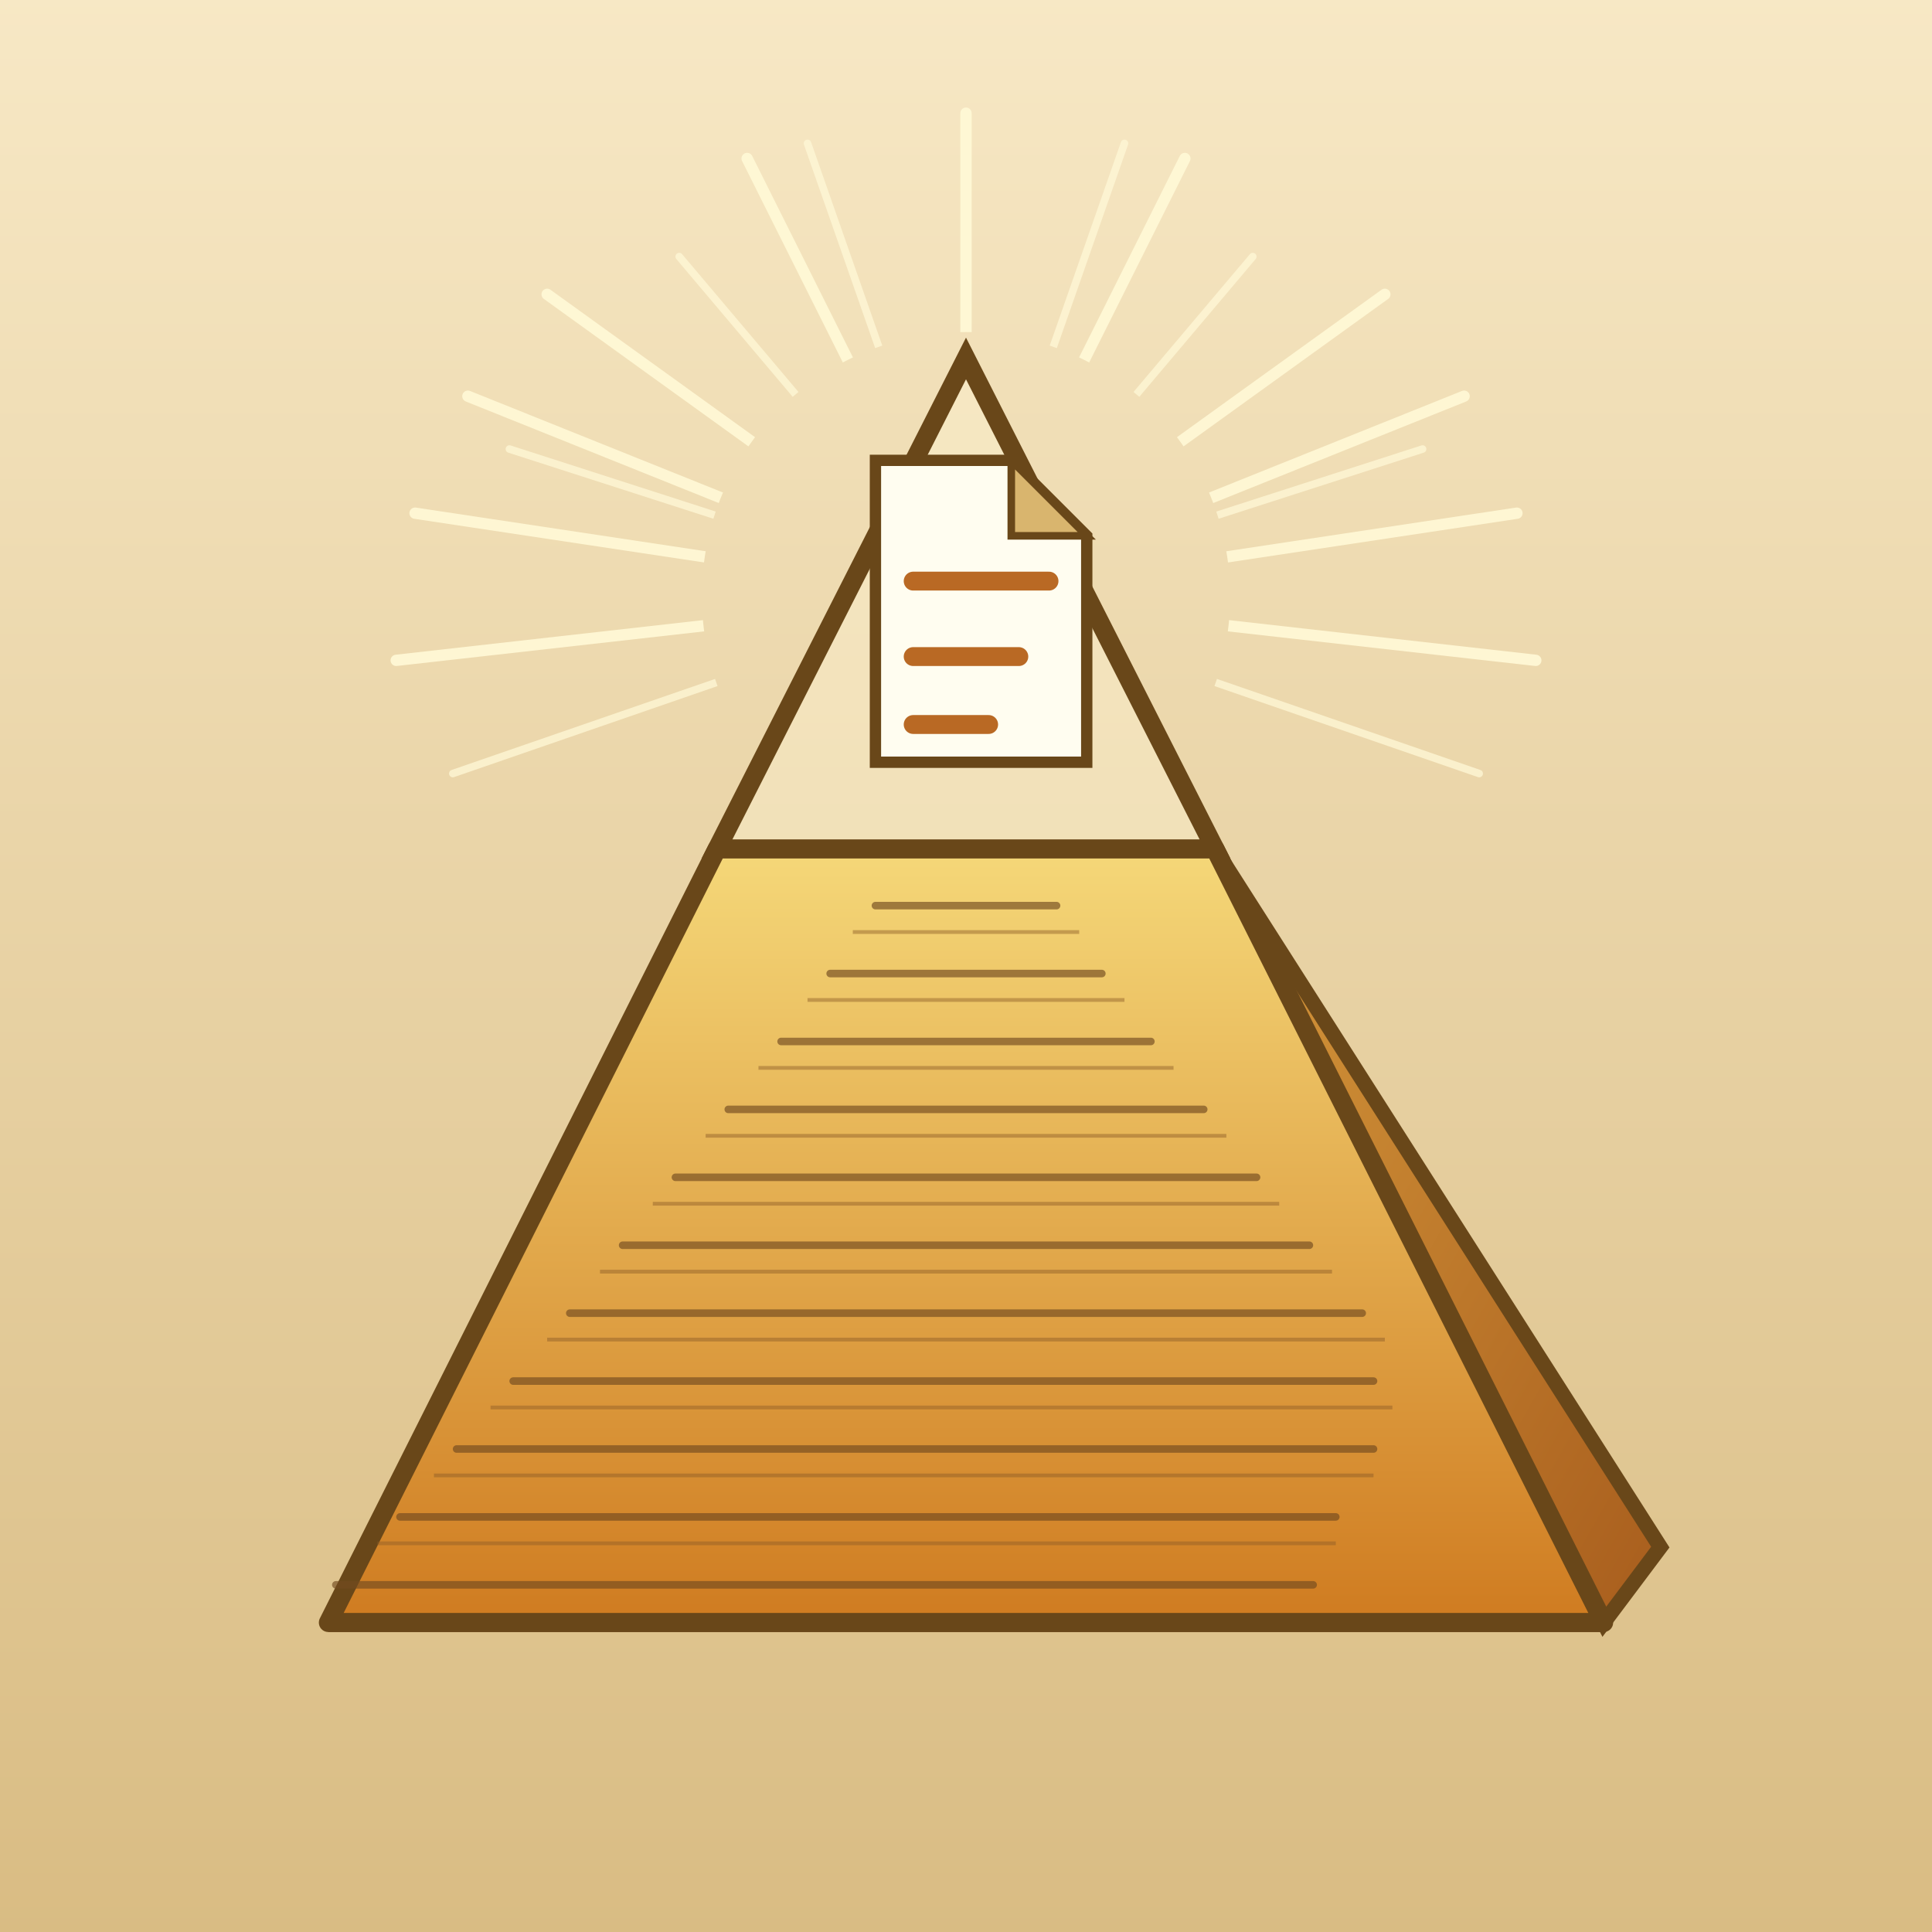
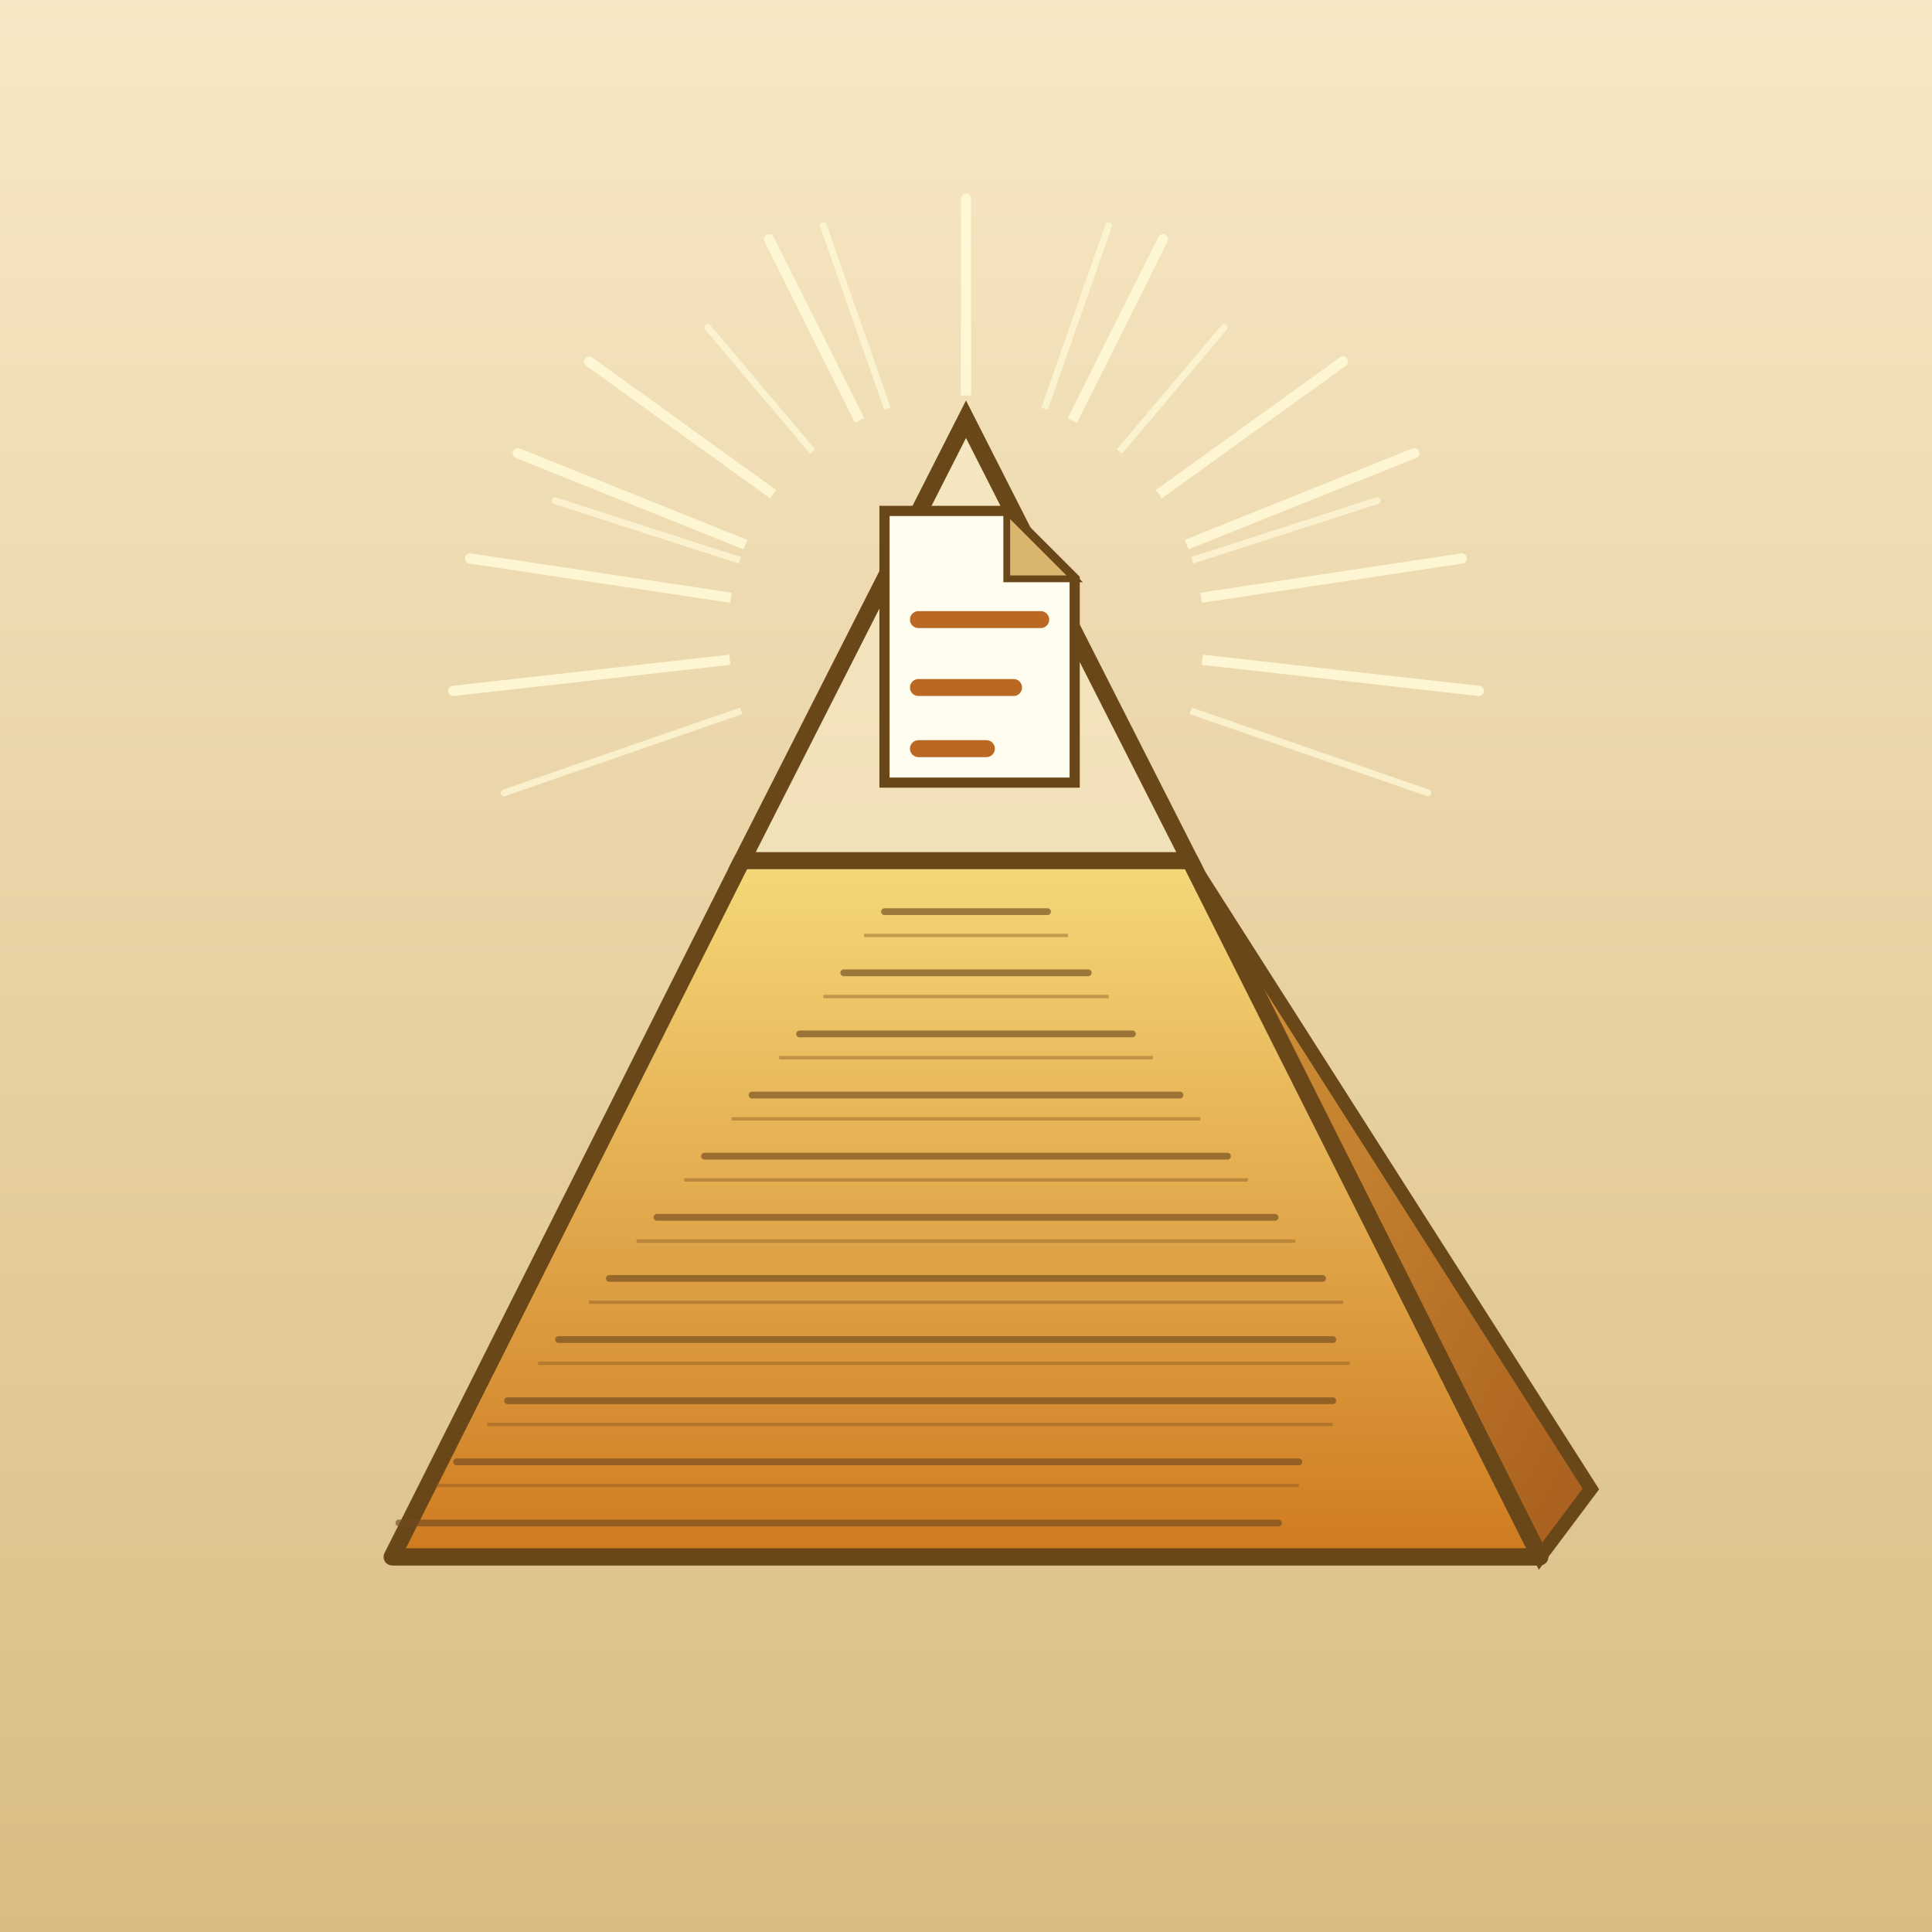
<svg xmlns="http://www.w3.org/2000/svg" viewBox="0 0 512 512" width="512" height="512">
  <defs>
    <linearGradient id="paper" x1="0" y1="0" x2="0" y2="1">
      <stop stop-color="#f7e8c5" />
      <stop offset="1" stop-color="#d9bc83" />
    </linearGradient>
    <linearGradient id="face" x1="0" y1="0" x2="0" y2="1">
      <stop stop-color="#f5d879" />
      <stop offset="1" stop-color="#cf7b20" />
    </linearGradient>
    <linearGradient id="side" x1="0" y1="0" x2="1" y2="1">
      <stop stop-color="#d79a3c" />
      <stop offset="1" stop-color="#a85d1d" />
    </linearGradient>
    <mask id="rayMask">
      <rect width="512" height="512" fill="white" />
      <polygon points="256,95 190,225 322,225" fill="black" />
      <circle cx="256" cy="158" r="70" fill="black" />
    </mask>
  </defs>
  <rect width="512" height="512" fill="url(#paper)" />
-   <g mask="url(#rayMask)" stroke="#FFF8D6" stroke-linecap="round" fill="none">
-     <path d="M256 158V30 M256 158L198 42 M256 158L314 42 M256 158L145 78 M256 158L367 78 M256 158L124 105 M256 158L388 105 M256 158L110 136 M256 158L402 136 M256 158L105 175 M256 158L407 175" stroke-width="3" stroke-opacity=".92" />
-     <path d="M256 158L214 38 M256 158L298 38 M256 158L180 68 M256 158L332 68 M256 158L135 119 M256 158L377 119 M256 158L120 205 M256 158L392 205" stroke-width="2" stroke-opacity=".75" />
+   <g transform="translate(25.6 25.6) scale(.9)">
+     <g mask="url(#rayMask)" stroke="#FFF8D6" stroke-linecap="round" fill="none">
+       <path d="M256 158V30 M256 158L198 42 M256 158L314 42 M256 158L145 78 M256 158L367 78 M256 158L124 105 M256 158L388 105 M256 158L110 136 M256 158L402 136 M256 158L105 175 M256 158L407 175" stroke-width="3" stroke-opacity=".92" />
+       <path d="M256 158L214 38 M256 158L298 38 M256 158L180 68 M256 158L332 68 M256 158L135 119 M256 158L377 119 M256 158L120 205 M256 158L392 205" stroke-width="2" stroke-opacity=".75" />
+     </g>
+     <polygon points="256,95 190,225 322,225" fill="#fff5d7" fill-opacity=".35" stroke="#694719" stroke-width="5" />
+     <polygon points="232,122 268,122 288,142 288,202 232,202" fill="#fffdf0" stroke="#694719" stroke-width="3" />
+     <polygon points="268,122 268,142 288,142" fill="#d9b56e" stroke="#694719" stroke-width="2" />
+     <g stroke="#b96924" stroke-width="5" stroke-linecap="round">
+       <path d="M242 154h36" />
+       <path d="M242 174h28" />
+       <path d="M242 192h20" />
+     </g>
+     <polygon points="322,225 440,410 425,430" fill="url(#side)" stroke="#694719" stroke-width="4" />
+     <g stroke="#744722" stroke-width="2" opacity=".7">
+       <path d="M274 250l91 157" />
+       <path d="M283 256l92 151" />
+       <path d="M292 270l87 137" />
+       <path d="M302 282l82 125" />
+       <path d="M312 298l75 109" />
+       <path d="M322 314l65 93" />
+       <path d="M332 330l55 77" />
+     </g>
+     <polygon points="190,225 322,225 425,430 87,430" fill="url(#face)" stroke="#694719" stroke-width="5" stroke-linejoin="round" />
+     <g stroke="#71491f" stroke-width="2" stroke-linecap="round" opacity=".65">
+       <path d="M232 240h48" />
+       <path d="M220 258h72" />
+       <path d="M207 276h98" />
+       <path d="M193 294h126" />
+       <path d="M179 312h154" />
+       <path d="M165 330h182" />
+       <path d="M151 348h210" />
+       <path d="M136 366h228" />
+       <path d="M121 384h243" />
+       <path d="M106 402h248" />
+       <path d="M89 420h259" />
+     </g>
+     <g stroke="#8c5b25" stroke-width="1" opacity=".45">
+       <path d="M226 247h60" />
+       <path d="M214 265h84" />
+       <path d="M201 283h110" />
+       <path d="M187 301h138" />
+       <path d="M173 319h166" />
+       <path d="M159 337h194" />
+       <path d="M145 355h222" />
+       <path d="M130 373h239" />
+       <path d="M115 391h249" />
+       <path d="M100 409h254" />
+     </g>
+     <path d="M87 430h338" stroke="#694719" stroke-width="5" />
  </g>
-   <polygon points="256,95 190,225 322,225" fill="#fff5d7" fill-opacity=".35" stroke="#694719" stroke-width="5" />
-   <polygon points="232,122 268,122 288,142 288,202 232,202" fill="#fffdf0" stroke="#694719" stroke-width="3" />
-   <polygon points="268,122 268,142 288,142" fill="#d9b56e" stroke="#694719" stroke-width="2" />
-   <g stroke="#b96924" stroke-width="5" stroke-linecap="round">
-     <path d="M242 154h36" />
-     <path d="M242 174h28" />
-     <path d="M242 192h20" />
-   </g>
-   <polygon points="322,225 440,410 425,430" fill="url(#side)" stroke="#694719" stroke-width="4" />
-   <g stroke="#744722" stroke-width="2" opacity=".7">
-     <path d="M274 250l91 157" />
-     <path d="M283 256l92 151" />
-     <path d="M292 270l87 137" />
-     <path d="M302 282l82 125" />
-     <path d="M312 298l75 109" />
-     <path d="M322 314l65 93" />
-     <path d="M332 330l55 77" />
-   </g>
-   <polygon points="190,225 322,225 425,430 87,430" fill="url(#face)" stroke="#694719" stroke-width="5" stroke-linejoin="round" />
-   <g stroke="#71491f" stroke-width="2" stroke-linecap="round" opacity=".65">
-     <path d="M232 240h48" />
-     <path d="M220 258h72" />
-     <path d="M207 276h98" />
-     <path d="M193 294h126" />
-     <path d="M179 312h154" />
-     <path d="M165 330h182" />
-     <path d="M151 348h210" />
-     <path d="M136 366h228" />
-     <path d="M121 384h243" />
-     <path d="M106 402h248" />
-     <path d="M89 420h259" />
-   </g>
-   <g stroke="#8c5b25" stroke-width="1" opacity=".45">
-     <path d="M226 247h60" />
-     <path d="M214 265h84" />
-     <path d="M201 283h110" />
-     <path d="M187 301h138" />
-     <path d="M173 319h166" />
-     <path d="M159 337h194" />
-     <path d="M145 355h222" />
-     <path d="M130 373h239" />
-     <path d="M115 391h249" />
-     <path d="M100 409h254" />
-   </g>
-   <path d="M87 430h338" stroke="#694719" stroke-width="5" />
</svg>
